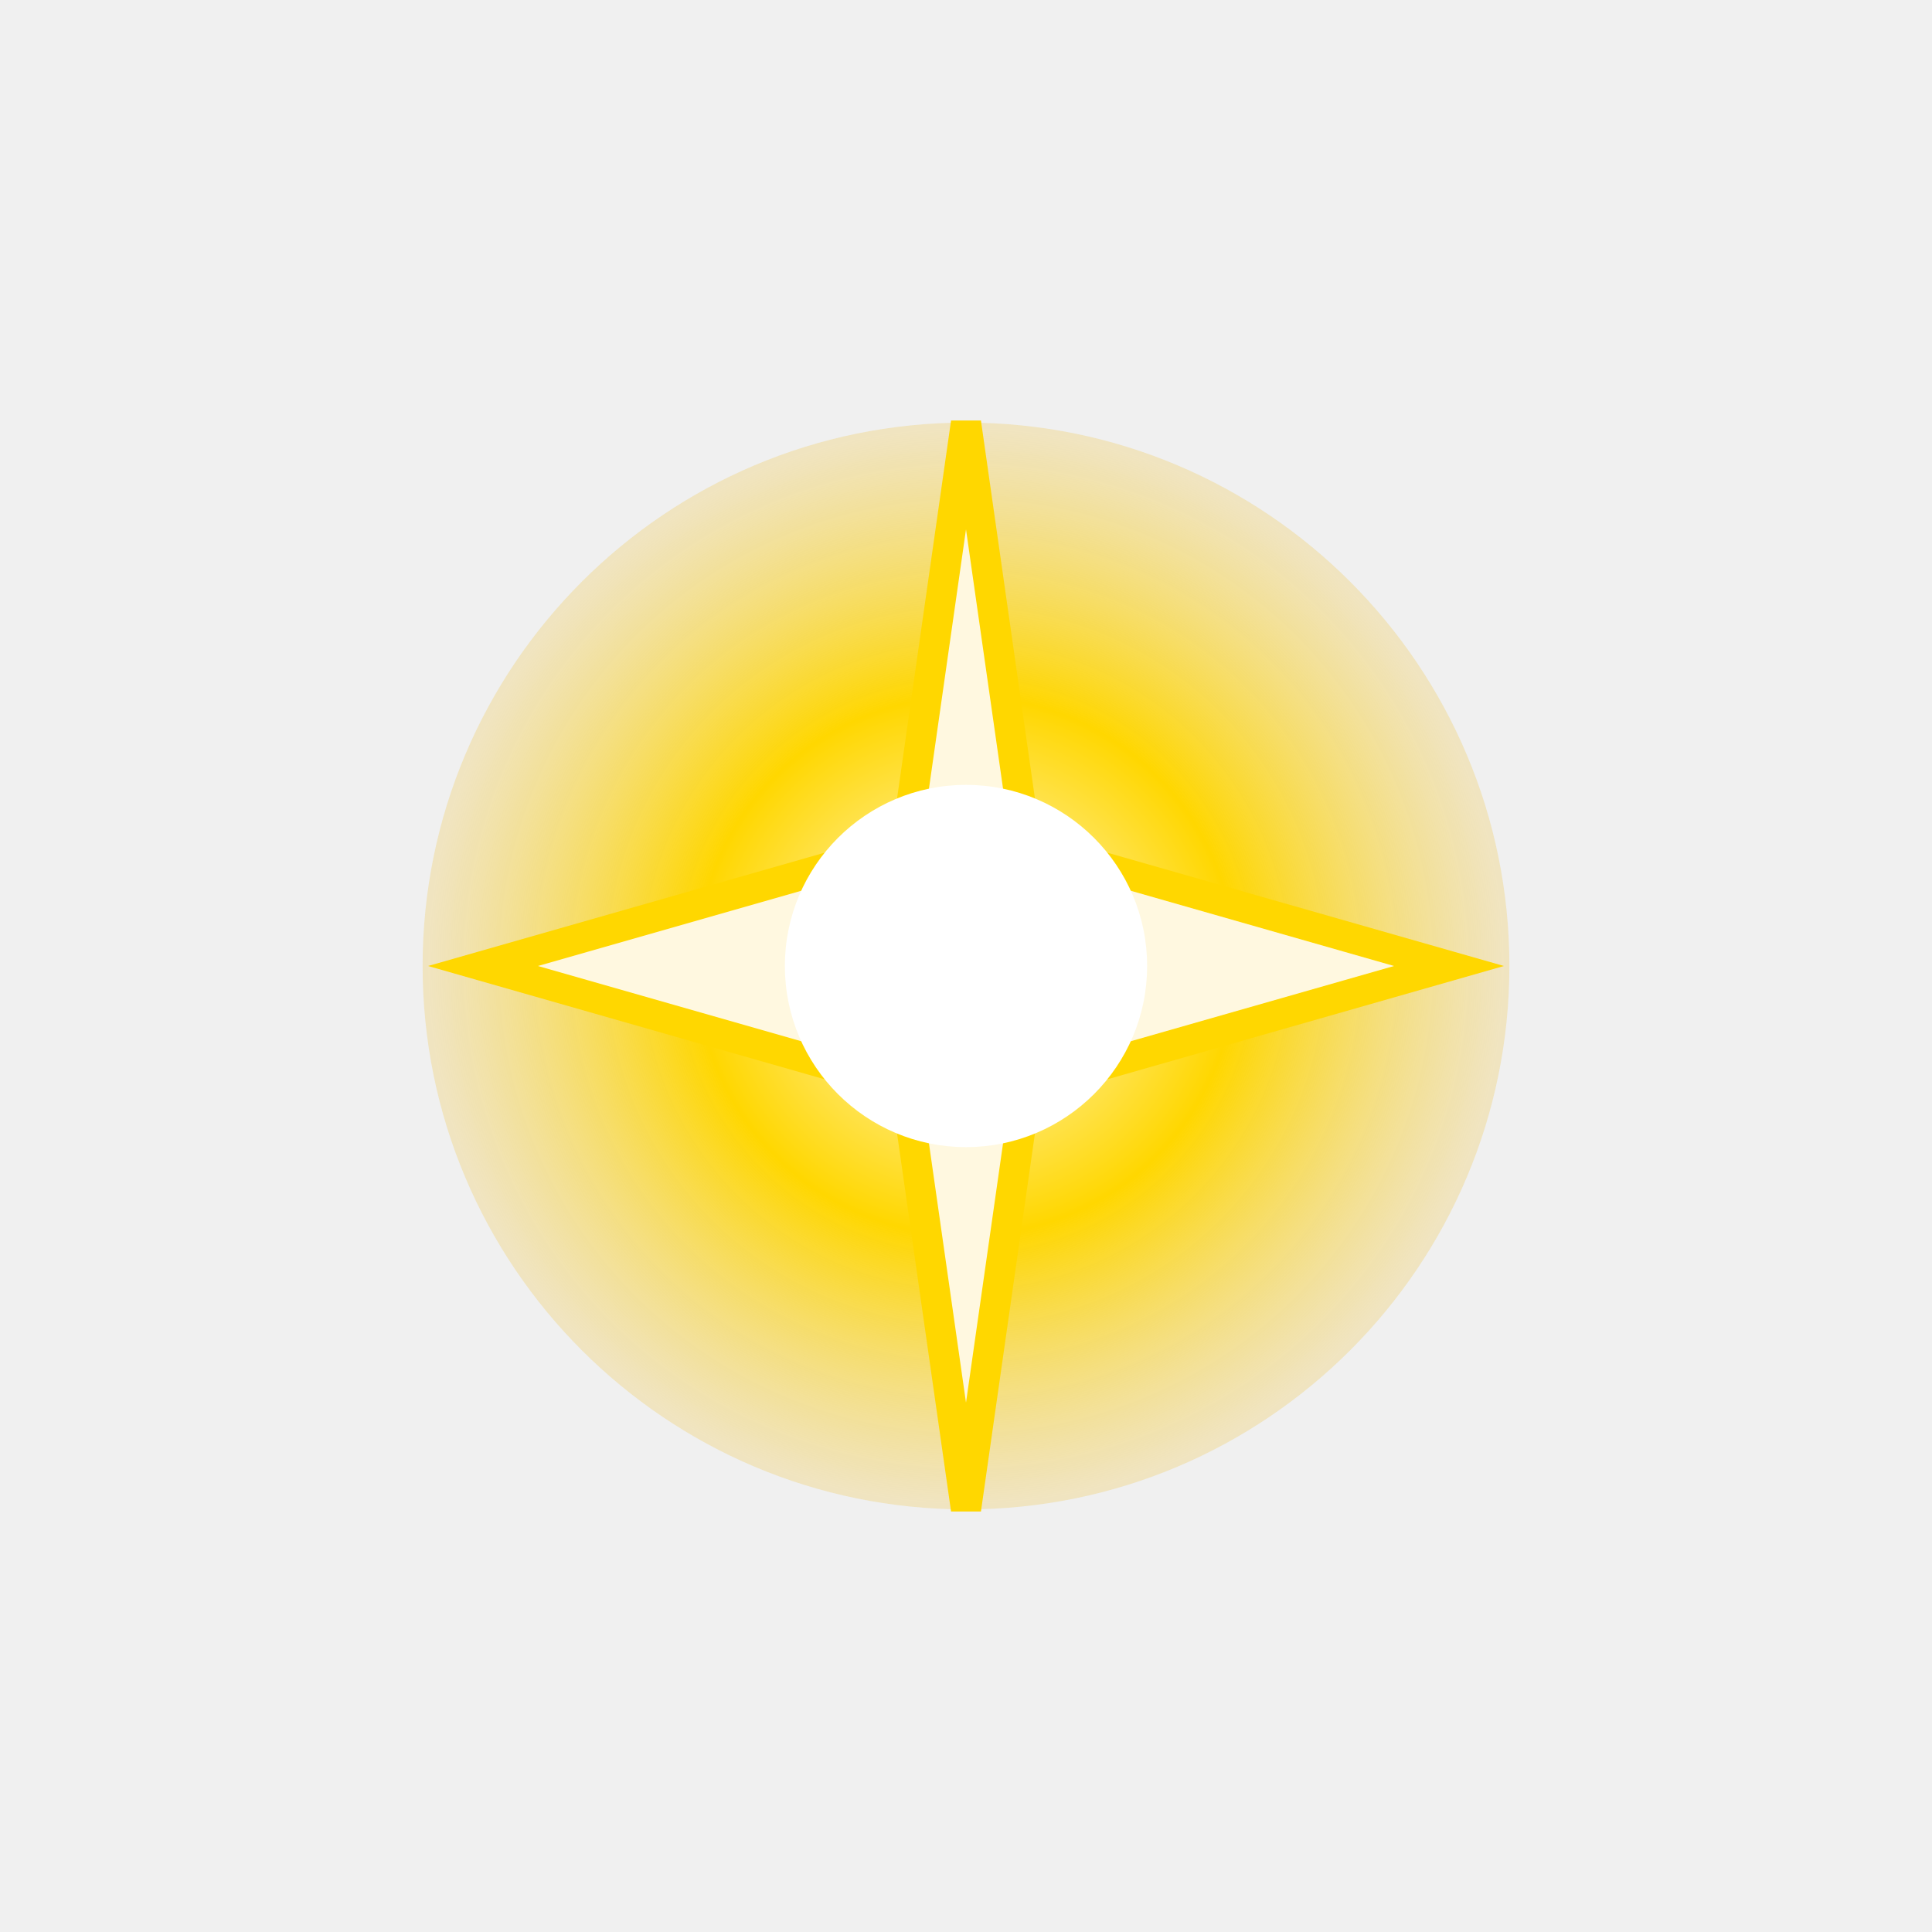
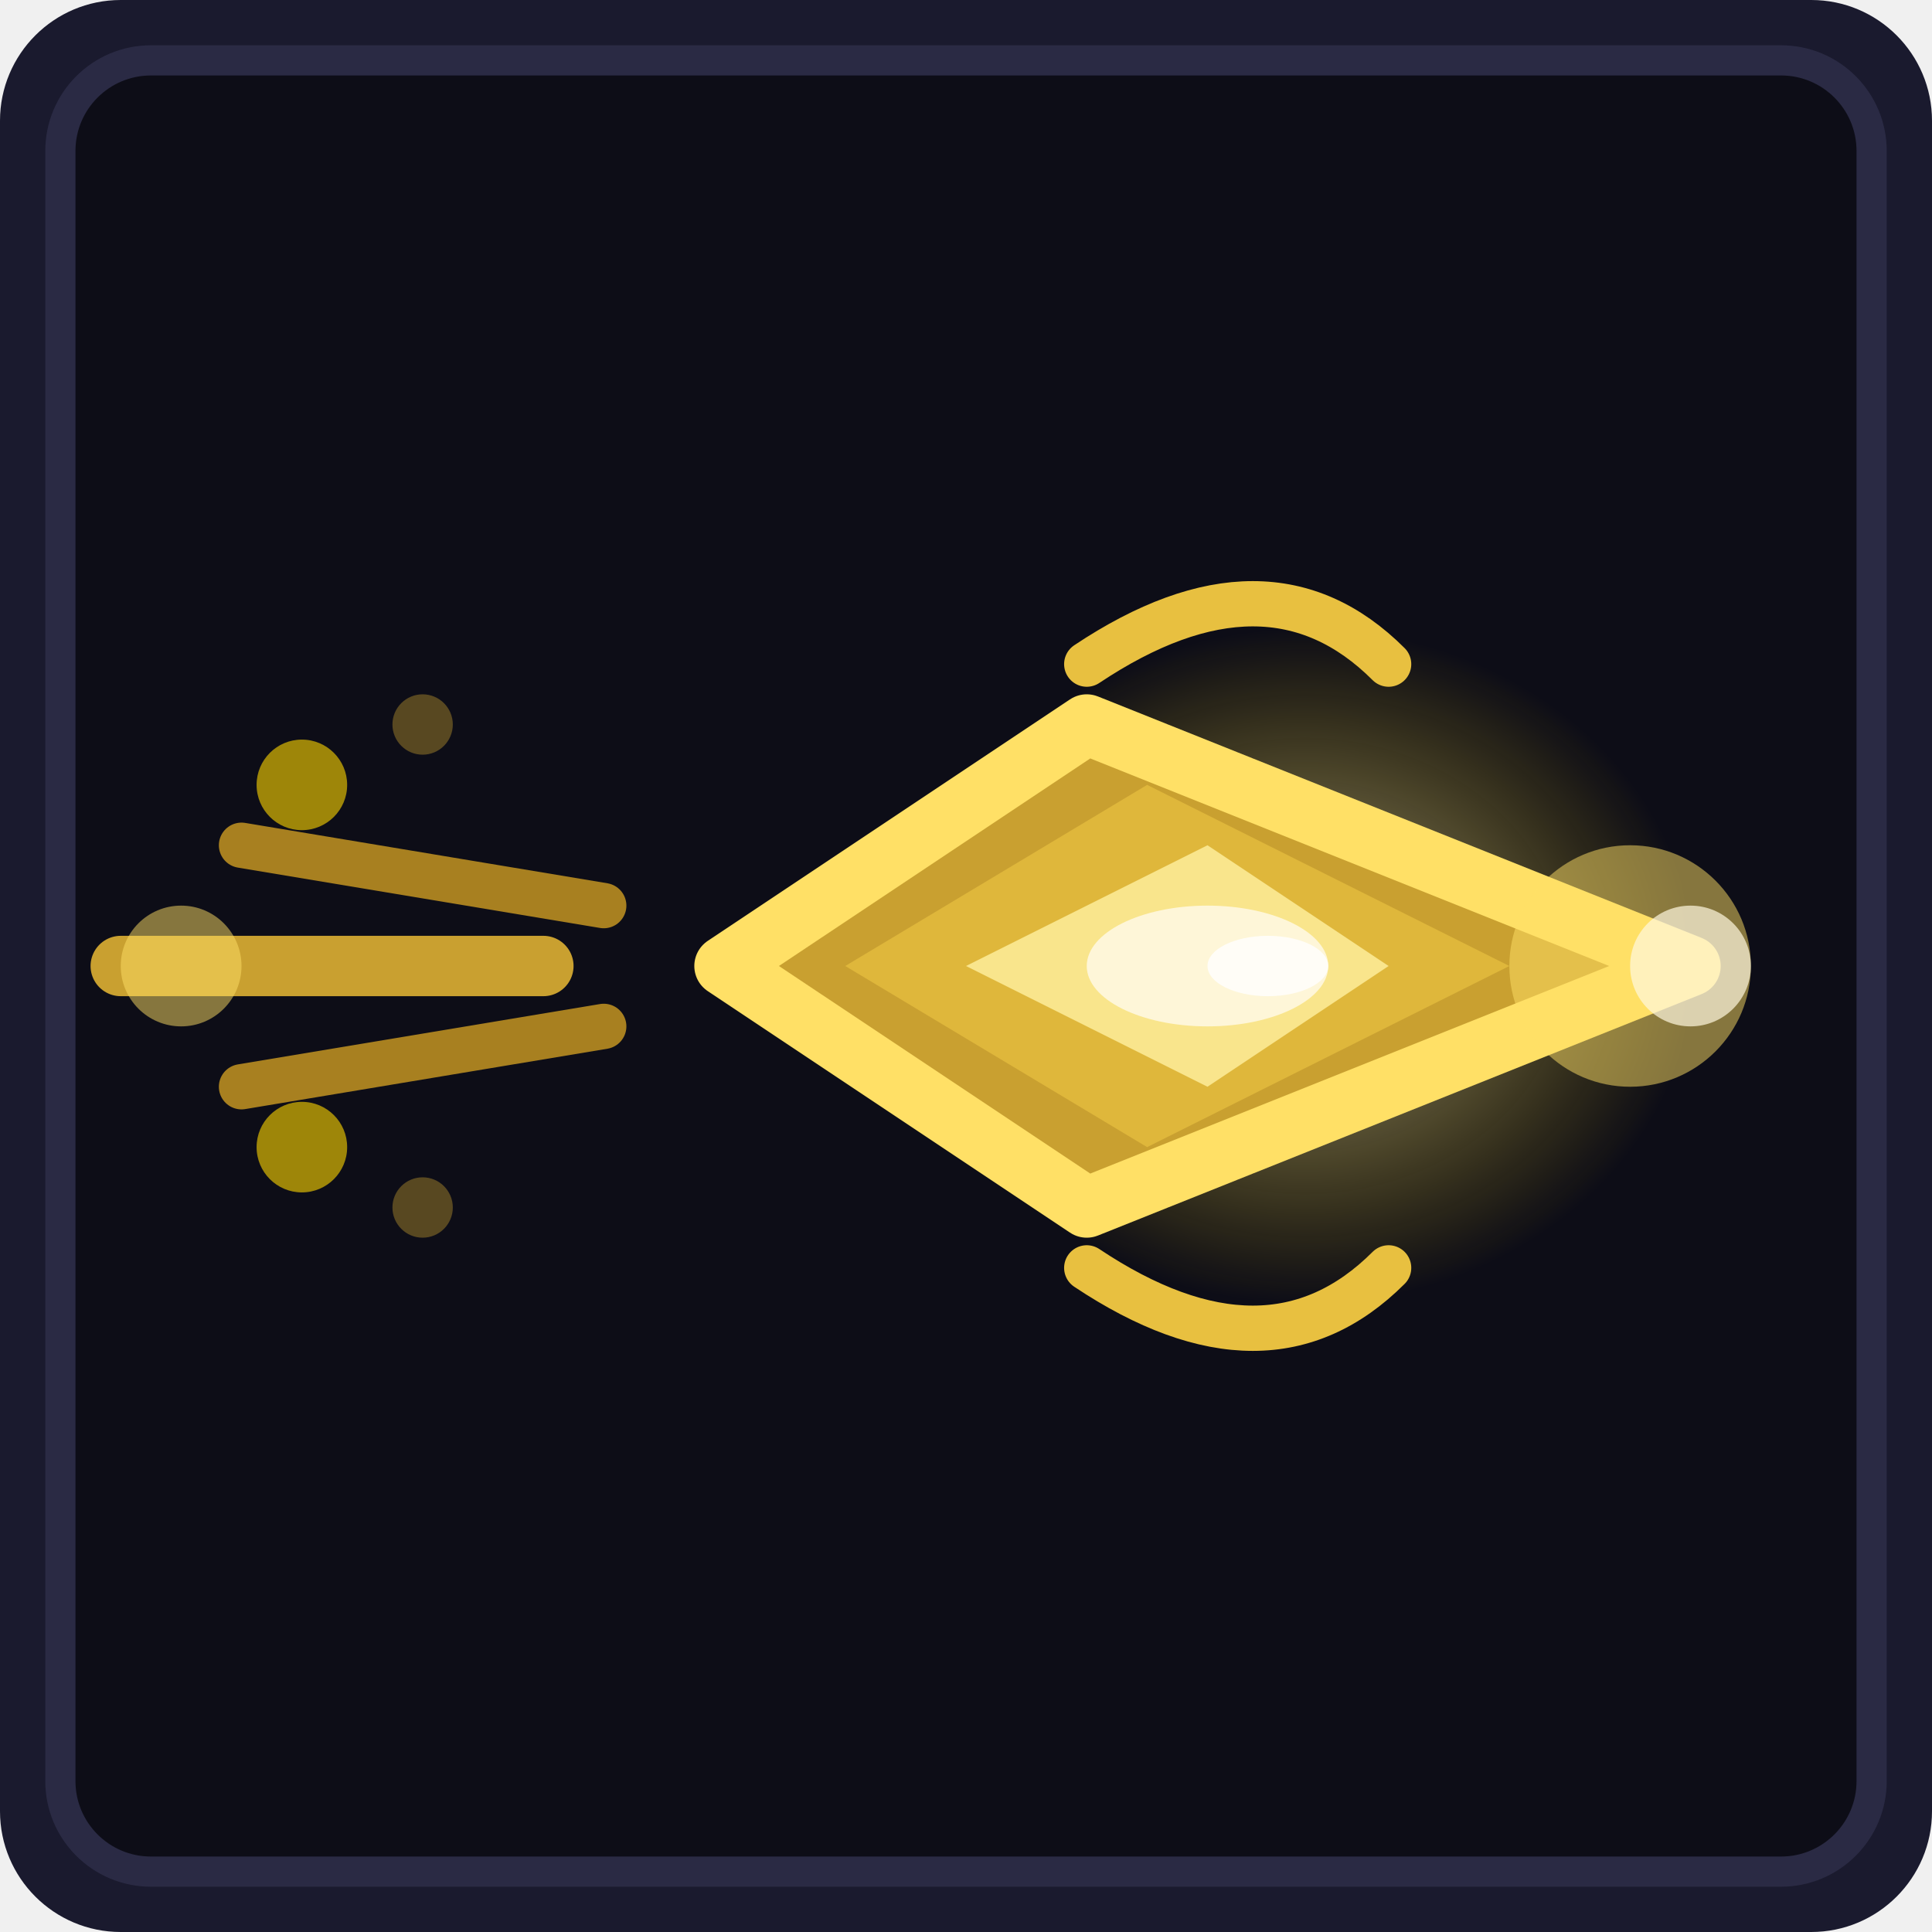
- <svg xmlns="http://www.w3.org/2000/svg" viewBox="0 0 64 64" fill="none">
+ <svg xmlns="http://www.w3.org/2000/svg" viewBox="0 0 64 64">
+   <rect width="64" height="64" rx="4" fill="#1a1a2e" />
+   <rect x="2" y="2" width="60" height="60" rx="3" fill="#0d0d17" stroke="#2a2a44" stroke-width="1" />
+   <line x1="4" y1="32" x2="18" y2="32" stroke="#c9a030" stroke-width="2" stroke-linecap="round" />
+   <line x1="8" y1="28" x2="20" y2="30" stroke="#a88020" stroke-width="1.5" stroke-linecap="round" />
+   <line x1="8" y1="36" x2="20" y2="34" stroke="#a88020" stroke-width="1.5" stroke-linecap="round" />
+   <circle cx="10" cy="26" r="1.5" fill="#ffd700" opacity="0.6" />
+   <circle cx="6" cy="32" r="2" fill="#ffe066" opacity="0.5" />
+   <circle cx="10" cy="38" r="1.5" fill="#ffd700" opacity="0.6" />
+   <circle cx="14" cy="24" r="1" fill="#c9a030" opacity="0.4" />
+   <circle cx="14" cy="40" r="1" fill="#c9a030" opacity="0.4" />
  <defs>
-     <radialGradient id="holyGlow" cx="50%" cy="50%" r="50%">
-       <stop offset="0%" stop-color="#fff8e0" />
-       <stop offset="50%" stop-color="#ffd700" />
-       <stop offset="100%" stop-color="#f0d890" stop-opacity="0.5" />
+     <radialGradient id="holyGlow" cx="60%" cy="50%" r="40%">
+       <stop offset="0%" stop-color="#fff8e0" stop-opacity="0.6" />
+       <stop offset="100%" stop-color="#ffd700" stop-opacity="0" />
    </radialGradient>
  </defs>
-   <ellipse cx="32" cy="32" rx="18" ry="18" fill="url(#holyGlow)" />
-   <path d="M32 14 L34 28 L48 32 L34 36 L32 50 L30 36 L16 32 L30 28 Z" fill="#fff8e0" stroke="#ffd700" stroke-width="1" />
-   <circle cx="32" cy="32" r="6" fill="#ffffff" />
+   <ellipse cx="40" cy="32" rx="16" ry="14" fill="url(#holyGlow)" />
+   <polygon points="24,32 36,24 56,32 36,40" fill="#c9a030" stroke="#ffe066" stroke-width="2" stroke-linejoin="round" />
+   <polygon points="28,32 38,26 50,32 38,38" fill="#e8c040" opacity="0.7" />
+   <polygon points="32,32 40,28 46,32 40,36" fill="#fff0a0" opacity="0.8" />
+   <ellipse cx="40" cy="32" rx="4" ry="2" fill="#fff8e0" opacity="0.9" />
+   <ellipse cx="42" cy="32" rx="2" ry="1" fill="#ffffff" opacity="0.8" />
+   <circle cx="54" cy="32" r="4" fill="#ffe066" opacity="0.5" />
+   <circle cx="56" cy="32" r="2" fill="#fff8e0" opacity="0.7" />
+   <path d="M36,22 Q42,18 46,22" fill="none" stroke="#e8c040" stroke-width="1.5" stroke-linecap="round" />
+   <path d="M36,42 Q42,46 46,42" fill="none" stroke="#e8c040" stroke-width="1.5" stroke-linecap="round" />
</svg>
